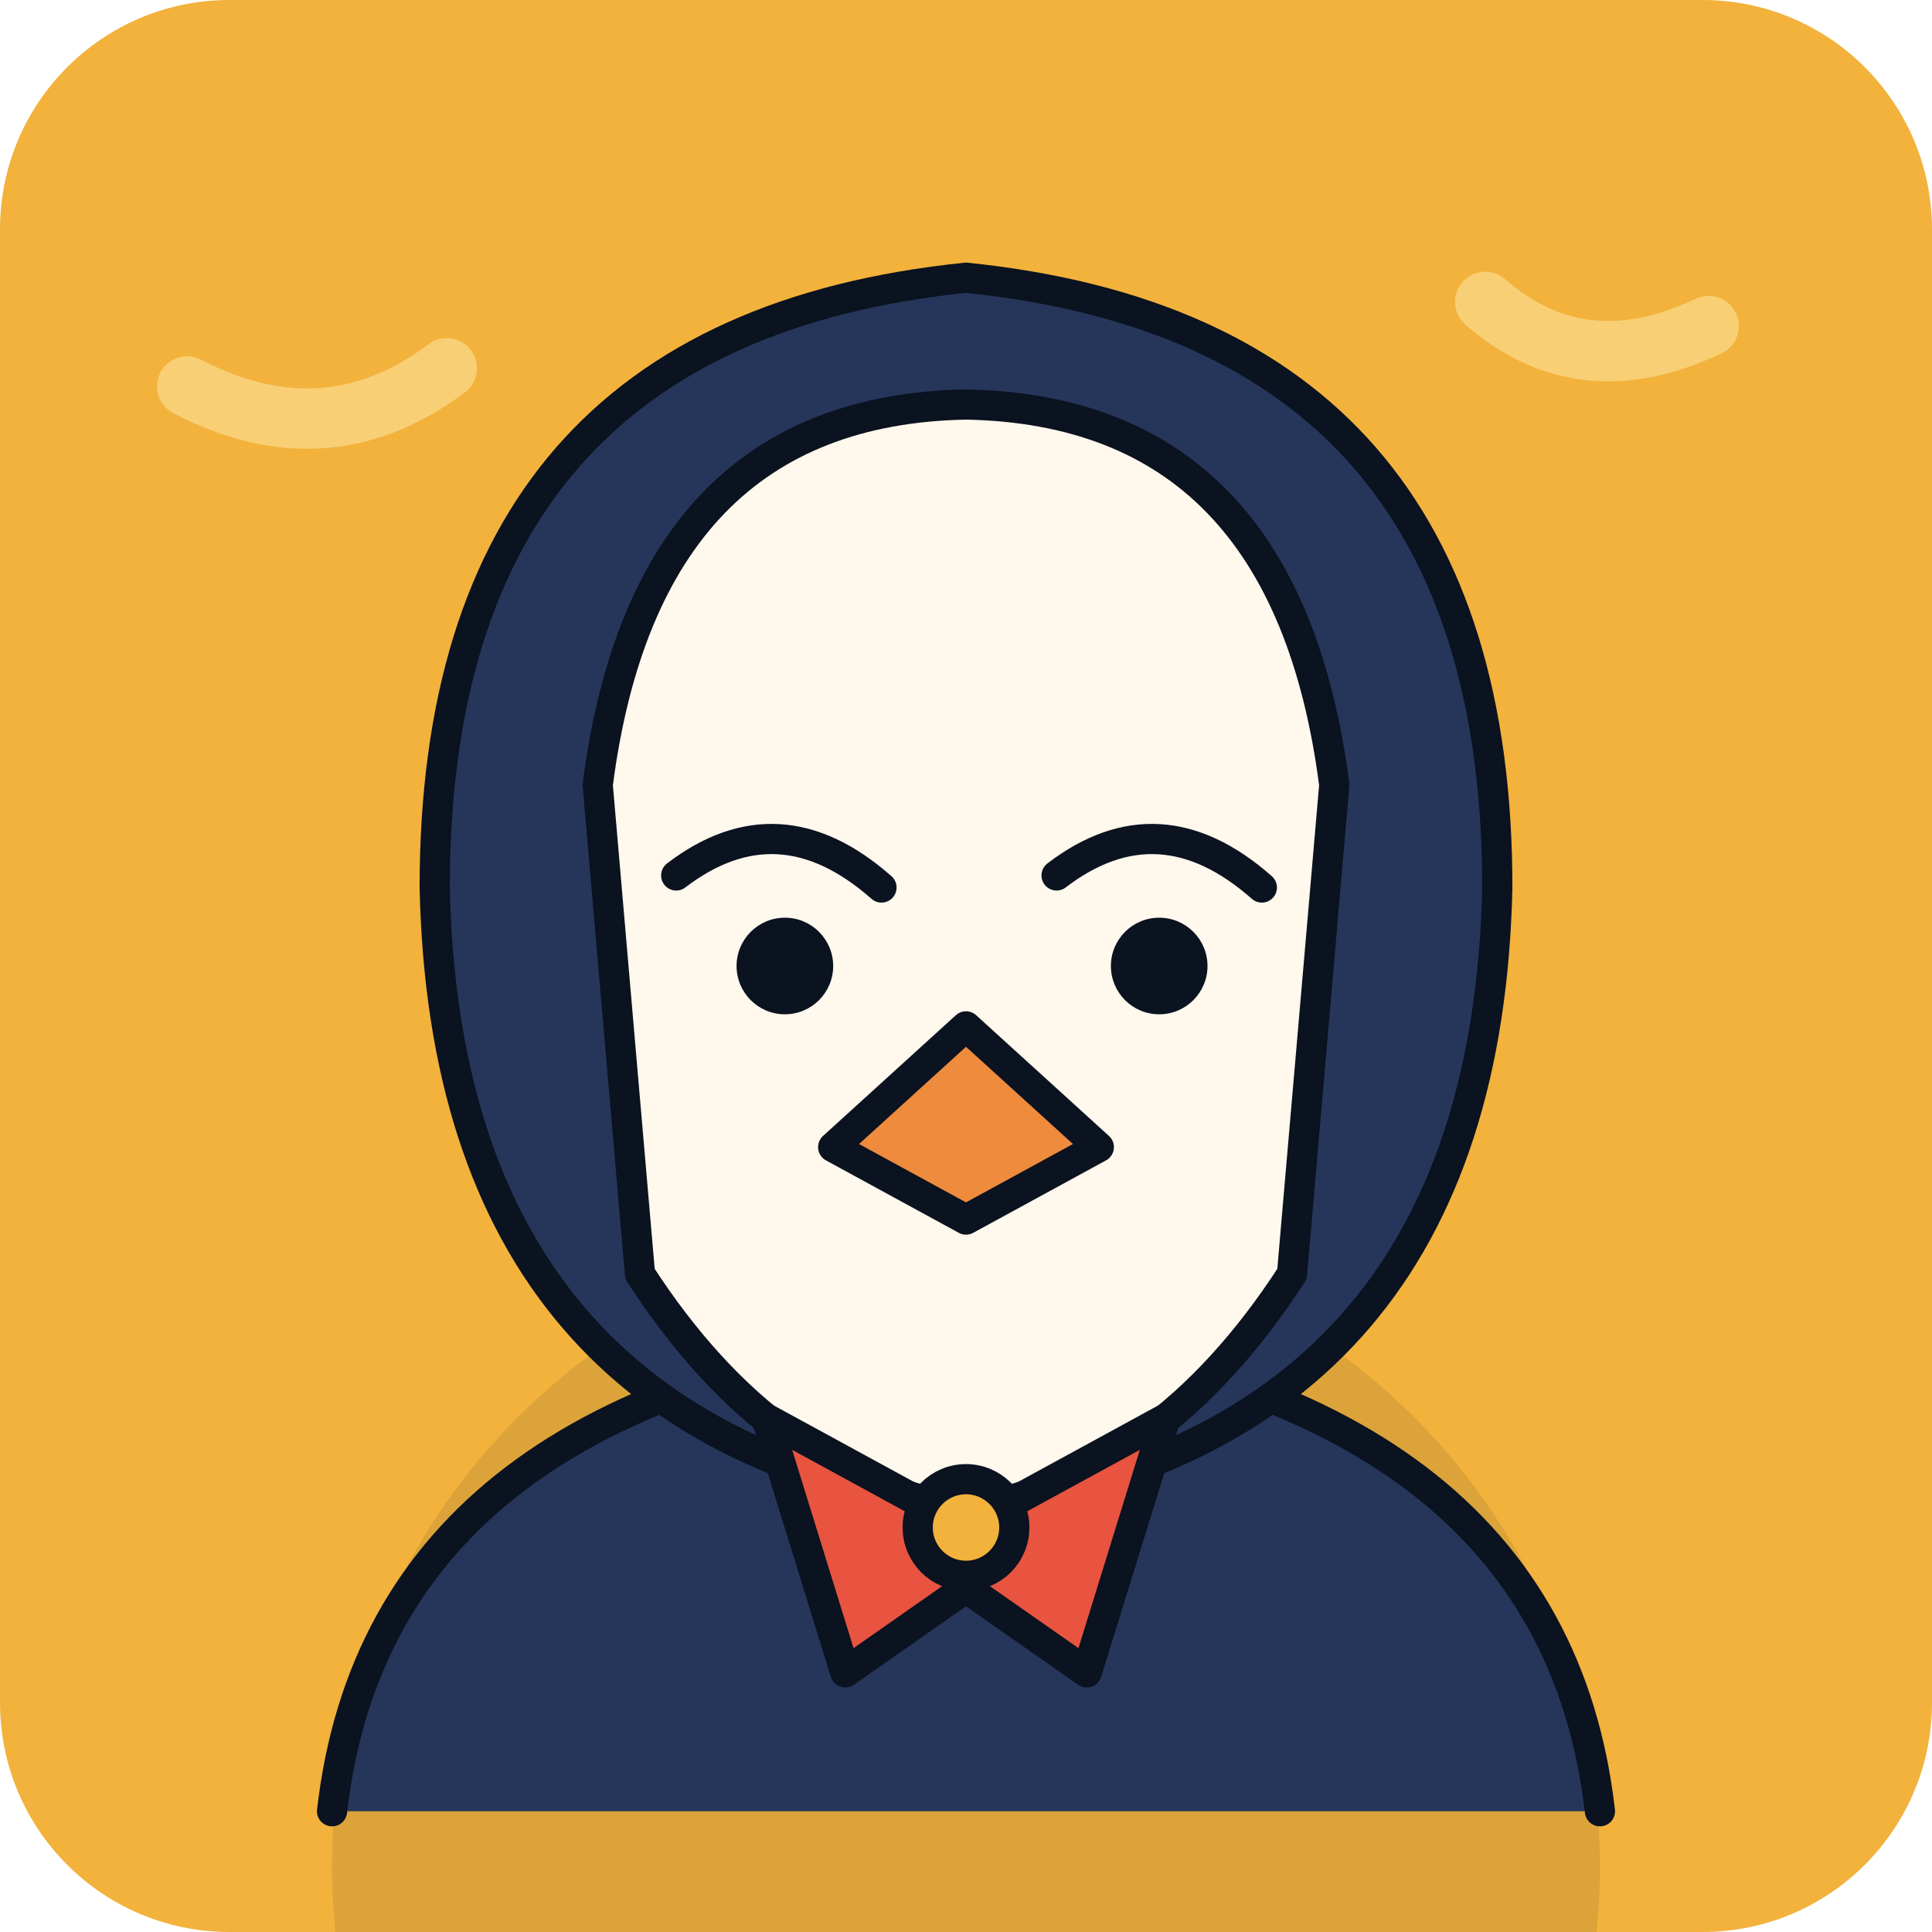
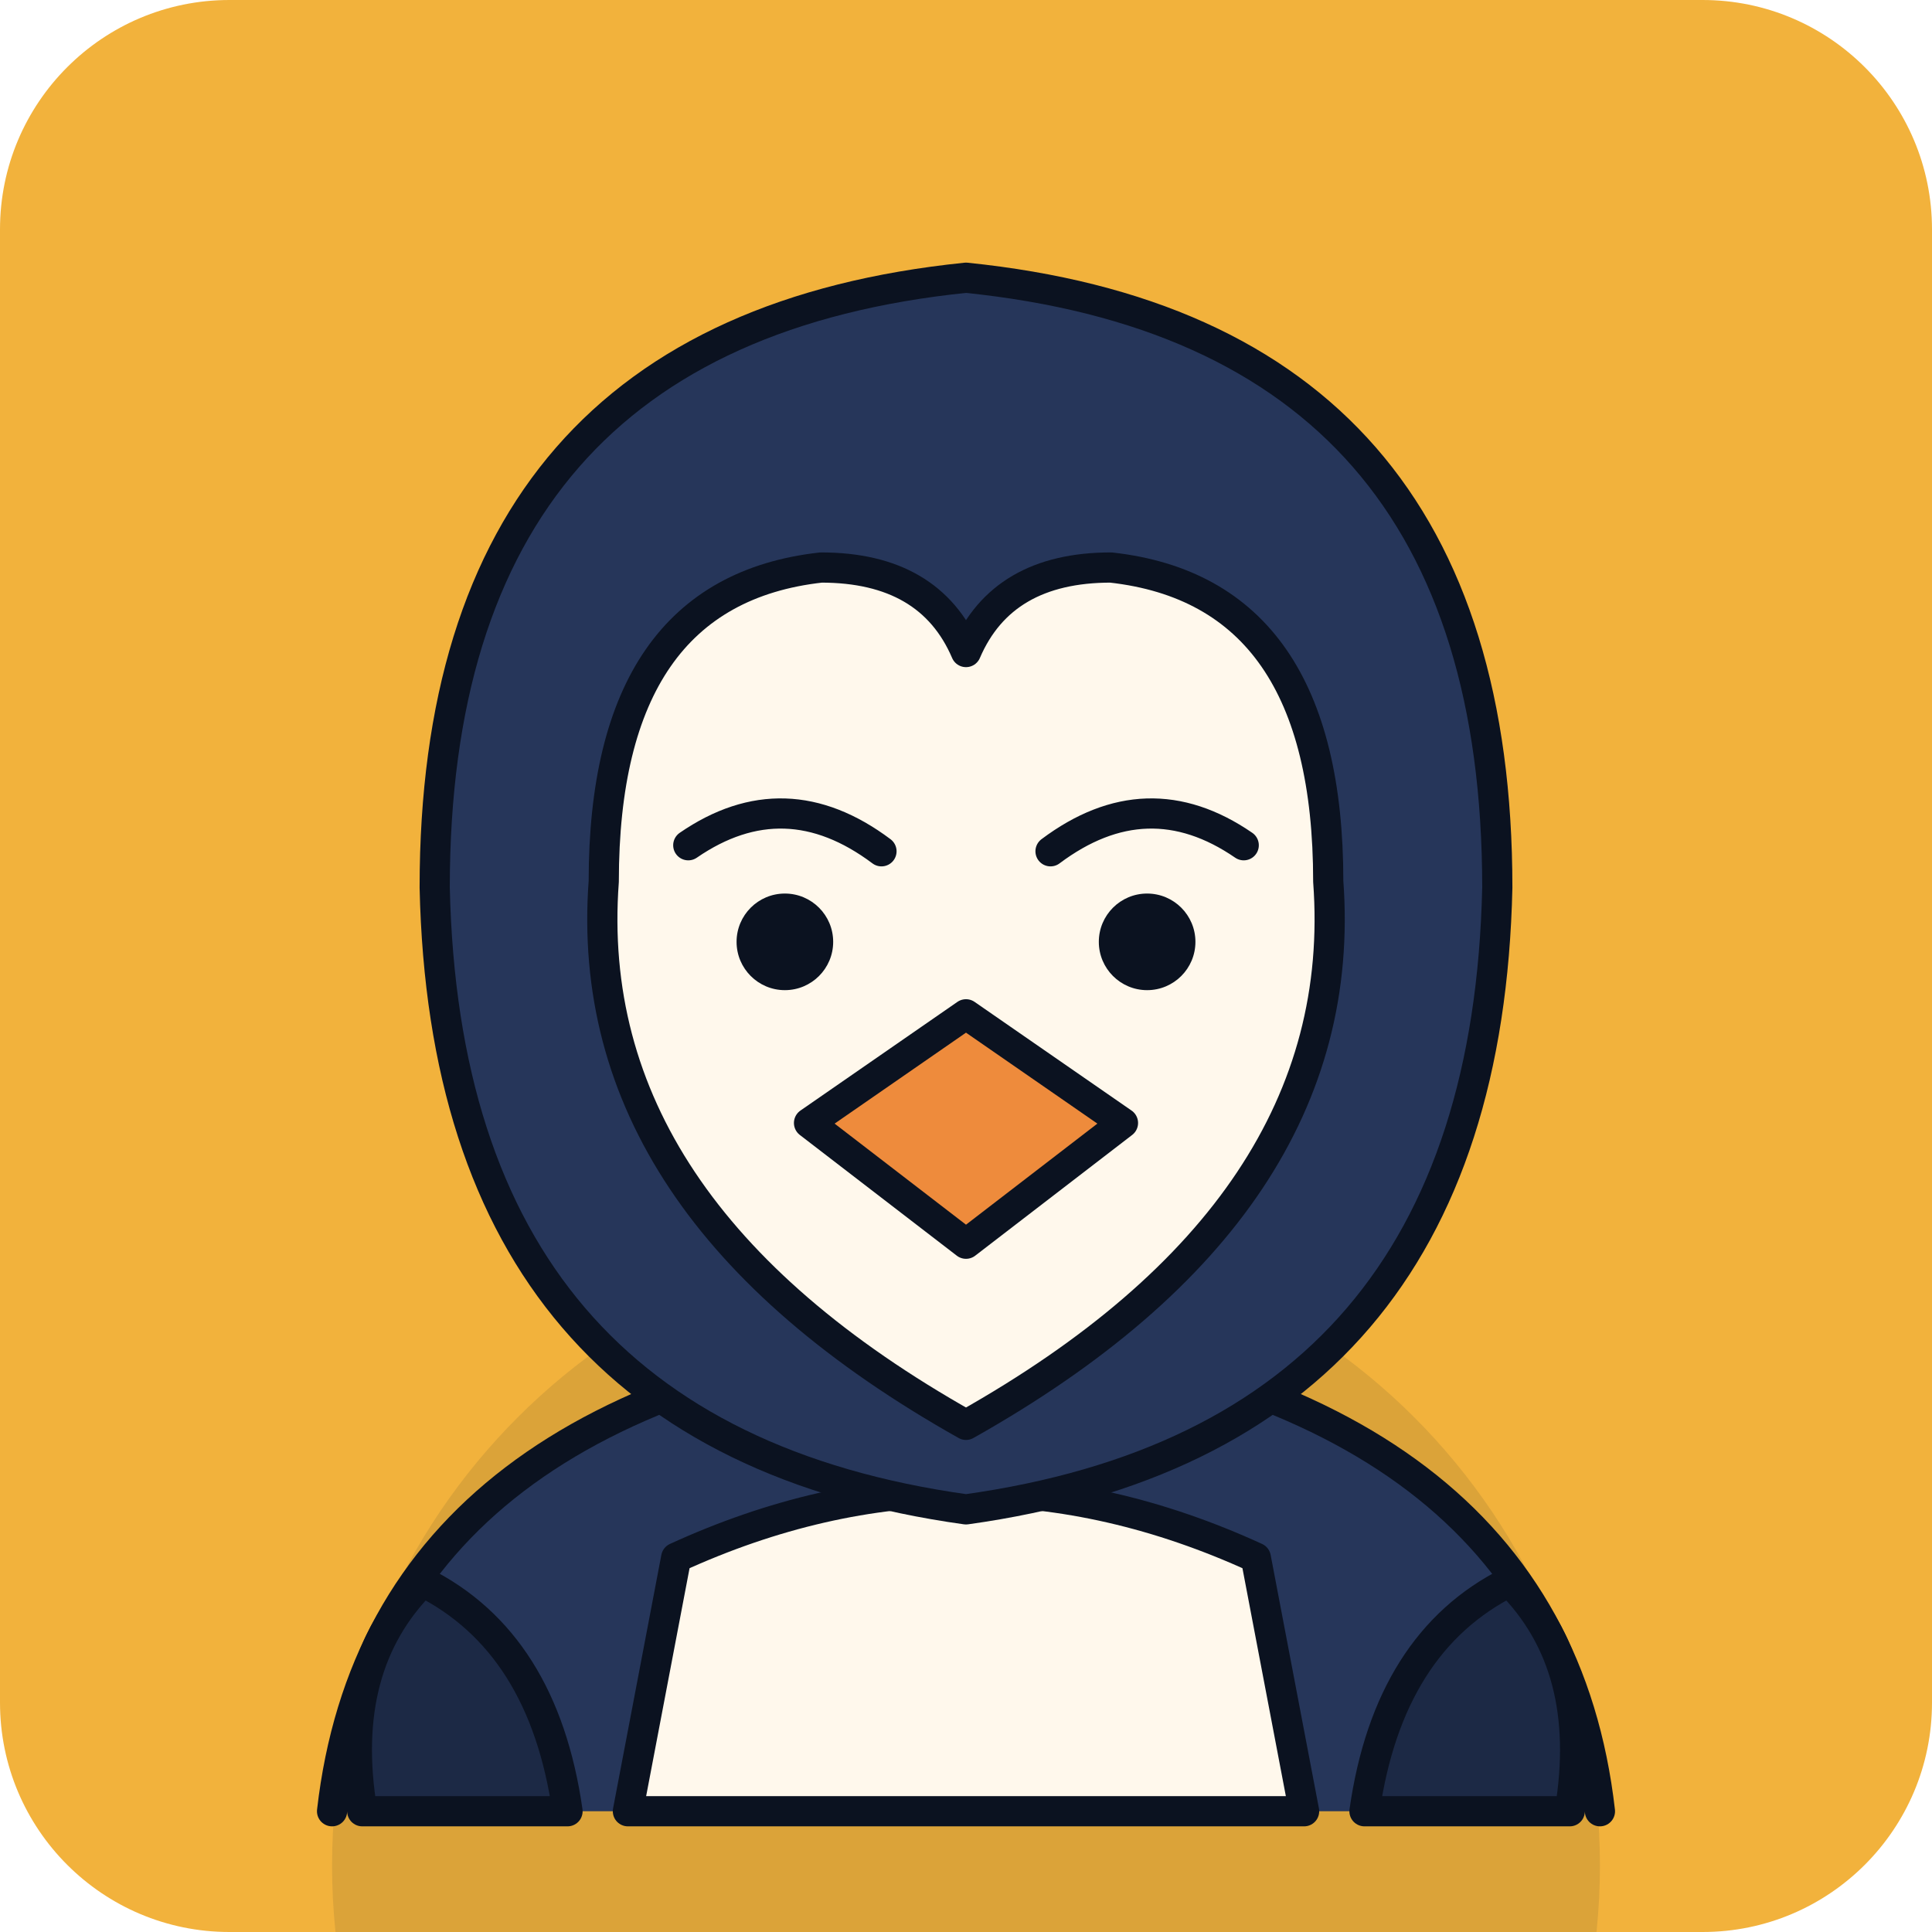
<svg xmlns="http://www.w3.org/2000/svg" width="320" height="320" viewBox="0 0 320 320" role="img" aria-label="Şık penguen avatarı">
  <rect width="320" height="320" rx="38" fill="#f2b23c" />
  <circle cx="160" cy="309" r="105" fill="#0b1220" opacity=".1" />
-   <path d="M31 64q23 12 43-3M246 50q16 14 37 4" fill="none" stroke="#fff1b8" stroke-width="10" stroke-linecap="round" opacity=".45" />
  <path d="M55 300q8-70 105-80 97 10 105 80" fill="#26365a" stroke="#0b1220" stroke-width="5" stroke-linecap="round" stroke-linejoin="round" />
+   <path d="M112 258Q160 236 208 258L216 300H104Z" fill="#fff8ec" stroke="#0b1220" stroke-width="5" stroke-linecap="round" stroke-linejoin="round" />
+   <path d="M60 300Q56 276 70 262Q90 272 94 300Z" fill="#1c2945" stroke="#0b1220" stroke-width="5" stroke-linecap="round" stroke-linejoin="round" />
+   <path d="M260 300Q264 276 250 262Q230 272 226 300Z" fill="#1c2945" stroke="#0b1220" stroke-width="5" stroke-linecap="round" stroke-linejoin="round" />
  <path d="M72 147q0-92 88-101 88 9 88 101-2 91-88 103-86-12-88-103Z" fill="#26365a" stroke="#0b1220" stroke-width="5" stroke-linecap="round" stroke-linejoin="round" />
-   <path d="M99 130q8-62 61-63 53 1 61 63l-7 81q-22 34-54 39-32-5-54-39Z" fill="#fff8ec" stroke="#0b1220" stroke-width="5" stroke-linecap="round" stroke-linejoin="round" />
-   <path d="M112 145q17-13 34 2M175 145q17-13 34 2" fill="none" stroke="#0b1220" stroke-width="5" stroke-linecap="round" stroke-linejoin="round" />
-   <circle cx="130" cy="160" r="8" fill="#0b1220" />
-   <circle cx="192" cy="160" r="8" fill="#0b1220" />
-   <path d="m160 170-22 20 22 12 22-12Z" fill="#ee8b3c" stroke="#0b1220" stroke-width="5" stroke-linecap="round" stroke-linejoin="round" />
-   <path d="m127 235 33 18 33-18-13 42-20-14-20 14Z" fill="#e8543f" stroke="#0b1220" stroke-width="5" stroke-linecap="round" stroke-linejoin="round" />
-   <circle cx="160" cy="253" r="8" fill="#f2b23c" stroke="#0b1220" stroke-width="5" stroke-linecap="round" stroke-linejoin="round" />
+   <path d="M100 146Q100 98 136 94Q154 94 160 108Q166 94 184 94Q220 98 220 146Q224 200 160 236Q96 200 100 146Z" fill="#fff8ec" stroke="#0b1220" stroke-width="5" stroke-linecap="round" stroke-linejoin="round" />
+   <path d="M114 140q16-11 32 1M174 141q16-12 32-1" fill="none" stroke="#0b1220" stroke-width="5" stroke-linecap="round" />
+   <circle cx="130" cy="156" r="8" fill="#0b1220" />
+   <circle cx="190" cy="156" r="8" fill="#0b1220" />
+   <path d="m160 168-26 18 26 20 26-20Z" fill="#ee8b3c" stroke="#0b1220" stroke-width="5" stroke-linecap="round" stroke-linejoin="round" />
</svg>
